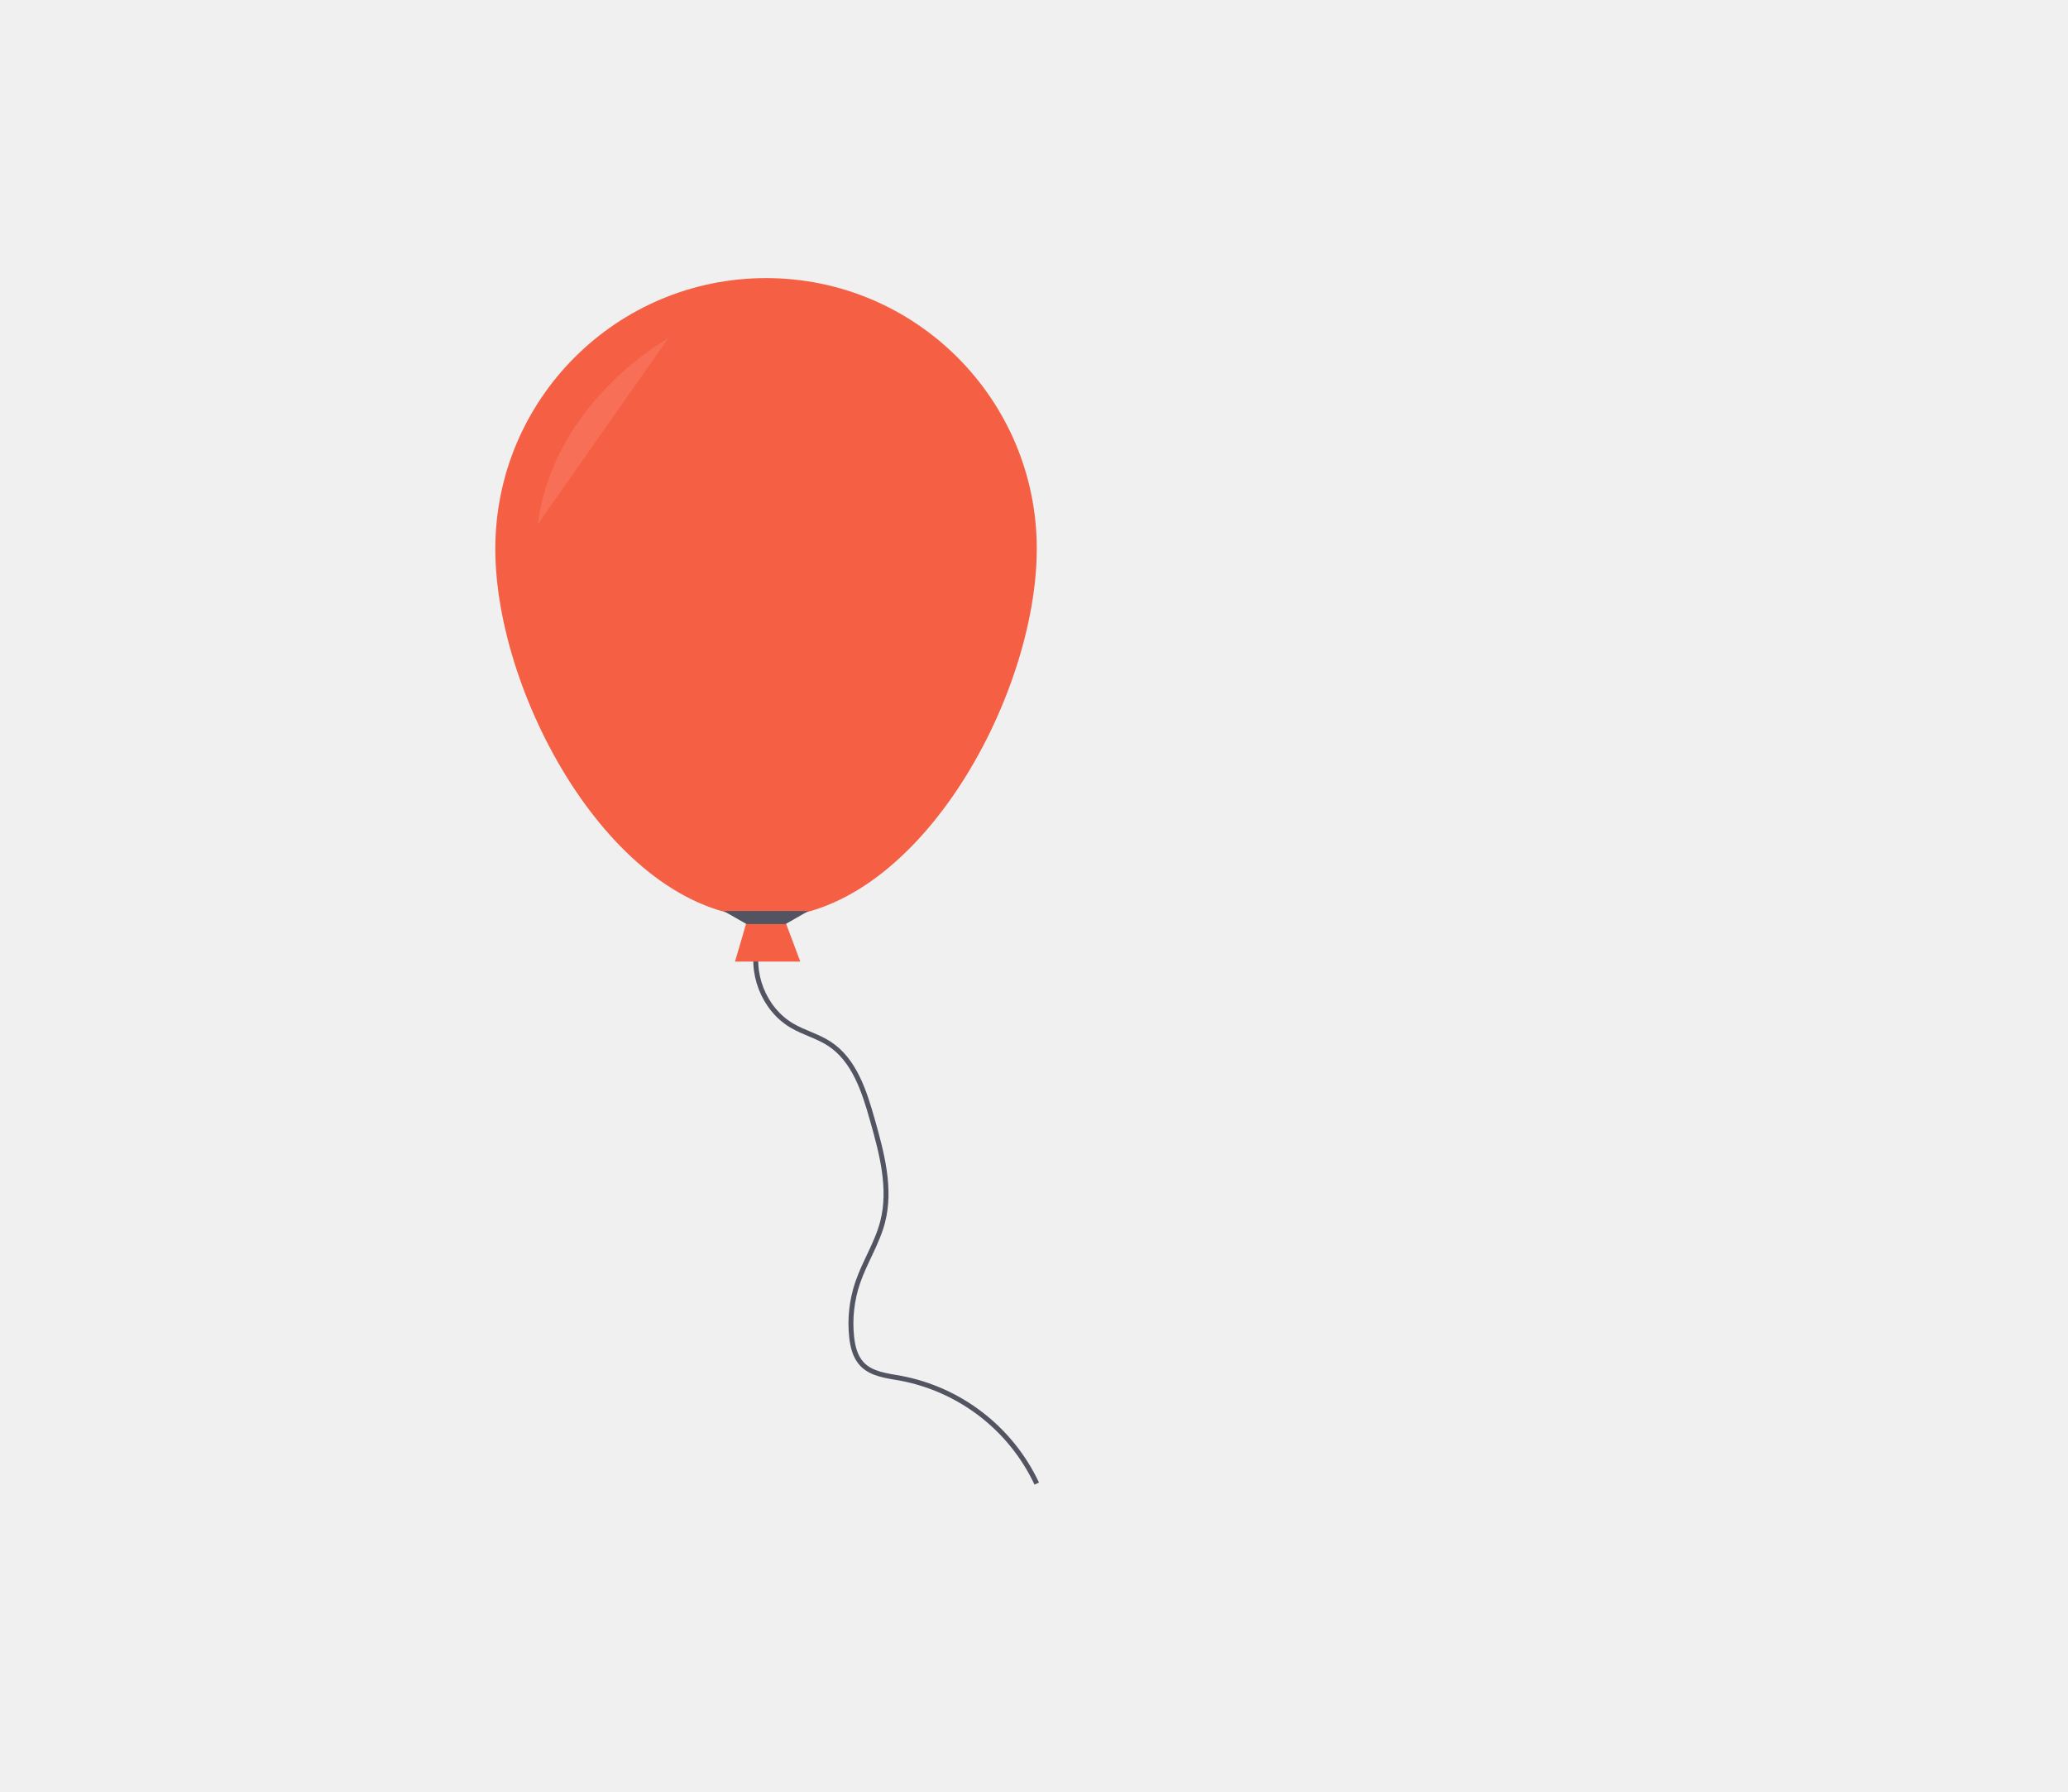
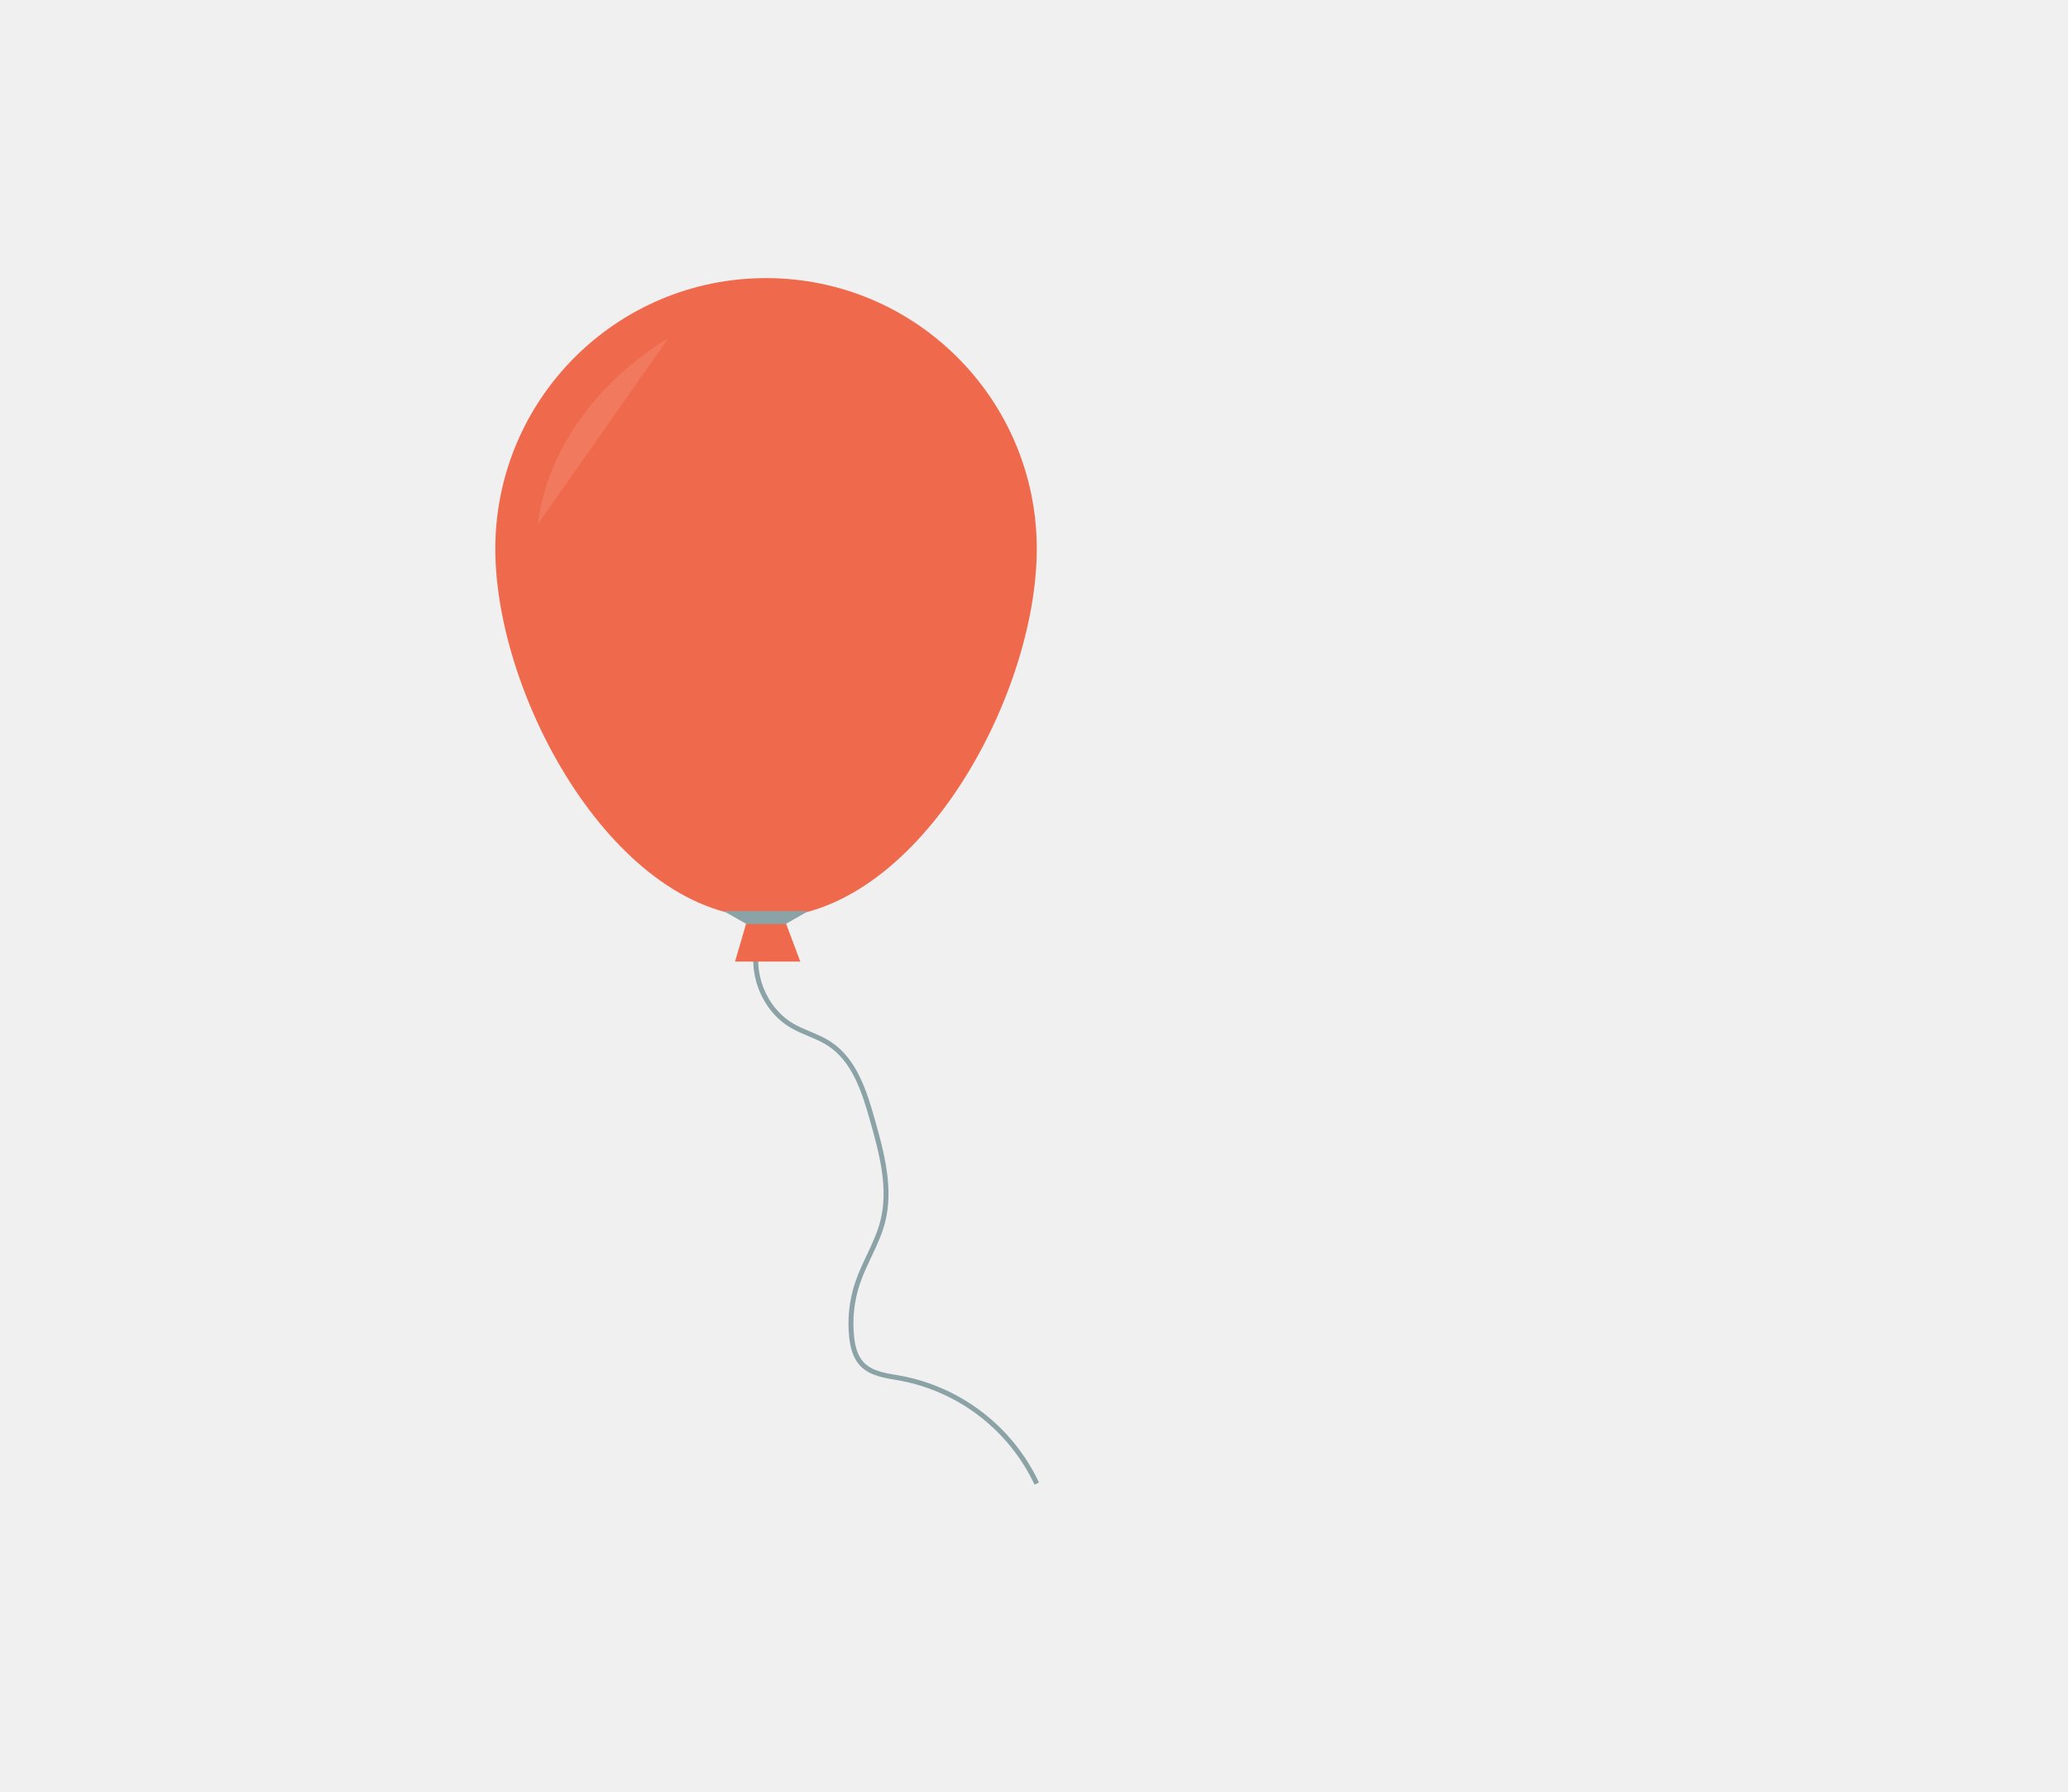
<svg xmlns="http://www.w3.org/2000/svg" id="683d3690-e1ab-45db-97b8-9484a1649262" data-name="Layer 1" width="839.2" height="727.08" viewBox="0 0 839.2 727.08">
-   <path d="M488.31,468c-3.94,12.79,2,27.91,13.53,34.64,4.84,2.82,10.41,4.24,15.1,7.3,10.19,6.64,14.21,19.35,17.52,31.05,3.8,13.45,7.61,27.67,4.13,41.2-2.22,8.63-7.27,16.26-10.14,24.7a51.54,51.54,0,0,0-2.45,22c.42,3.94,1.4,8,4.1,10.94,3.9,4.2,10.18,4.83,15.82,5.84a76.78,76.78,0,0,1,55.2,42.74" transform="translate(-180.4 -86.46)" fill="none" stroke="#535461" stroke-miterlimit="10" stroke-width="2" />
-   <polygon points="324.76 390.14 298.28 390.14 302.92 374.26 318.8 374.26 324.76 390.14" fill="#f55f44" />
-   <path d="M601.12,309.16c0,60.68-49.19,149.57-109.86,149.57s-109.86-88.9-109.86-149.57a109.86,109.86,0,0,1,219.73,0Z" transform="translate(-180.4 -86.46)" fill="#f55f44" />
-   <polygon points="318.8 374.92 302.92 374.92 293.65 369.63 328.07 369.63 318.8 374.92" fill="#535461" />
+   <path d="M488.31,468c-3.94,12.79,2,27.91,13.53,34.64,4.84,2.82,10.41,4.24,15.1,7.3,10.19,6.64,14.21,19.35,17.52,31.05,3.8,13.45,7.61,27.67,4.13,41.2-2.22,8.63-7.27,16.26-10.14,24.7a51.54,51.54,0,0,0-2.45,22c.42,3.94,1.4,8,4.1,10.94,3.9,4.2,10.18,4.83,15.82,5.84a76.78,76.78,0,0,1,55.2,42.74" transform="translate(-180.4 -86.46)" fill="none" stroke="#8ba3a6" stroke-miterlimit="10" stroke-width="2" />
+   <polygon points="324.76 390.14 298.28 390.14 302.92 374.26 318.8 374.26 324.76 390.14" fill="#ef6a4c" />
+   <path d="M601.12,309.16c0,60.68-49.19,149.57-109.86,149.57s-109.86-88.9-109.86-149.57a109.86,109.86,0,0,1,219.73,0Z" transform="translate(-180.4 -86.46)" fill="#ef6a4c" />
+   <polygon points="318.8 374.92 302.92 374.92 293.65 369.63 328.07 369.63 318.8 374.92" fill="#8ba3a6" />
  <path d="M451.55,223.78s-46.33,25.15-52.95,75.45" transform="translate(-180.4 -86.46)" fill="#fff" opacity="0.1" />
</svg>
